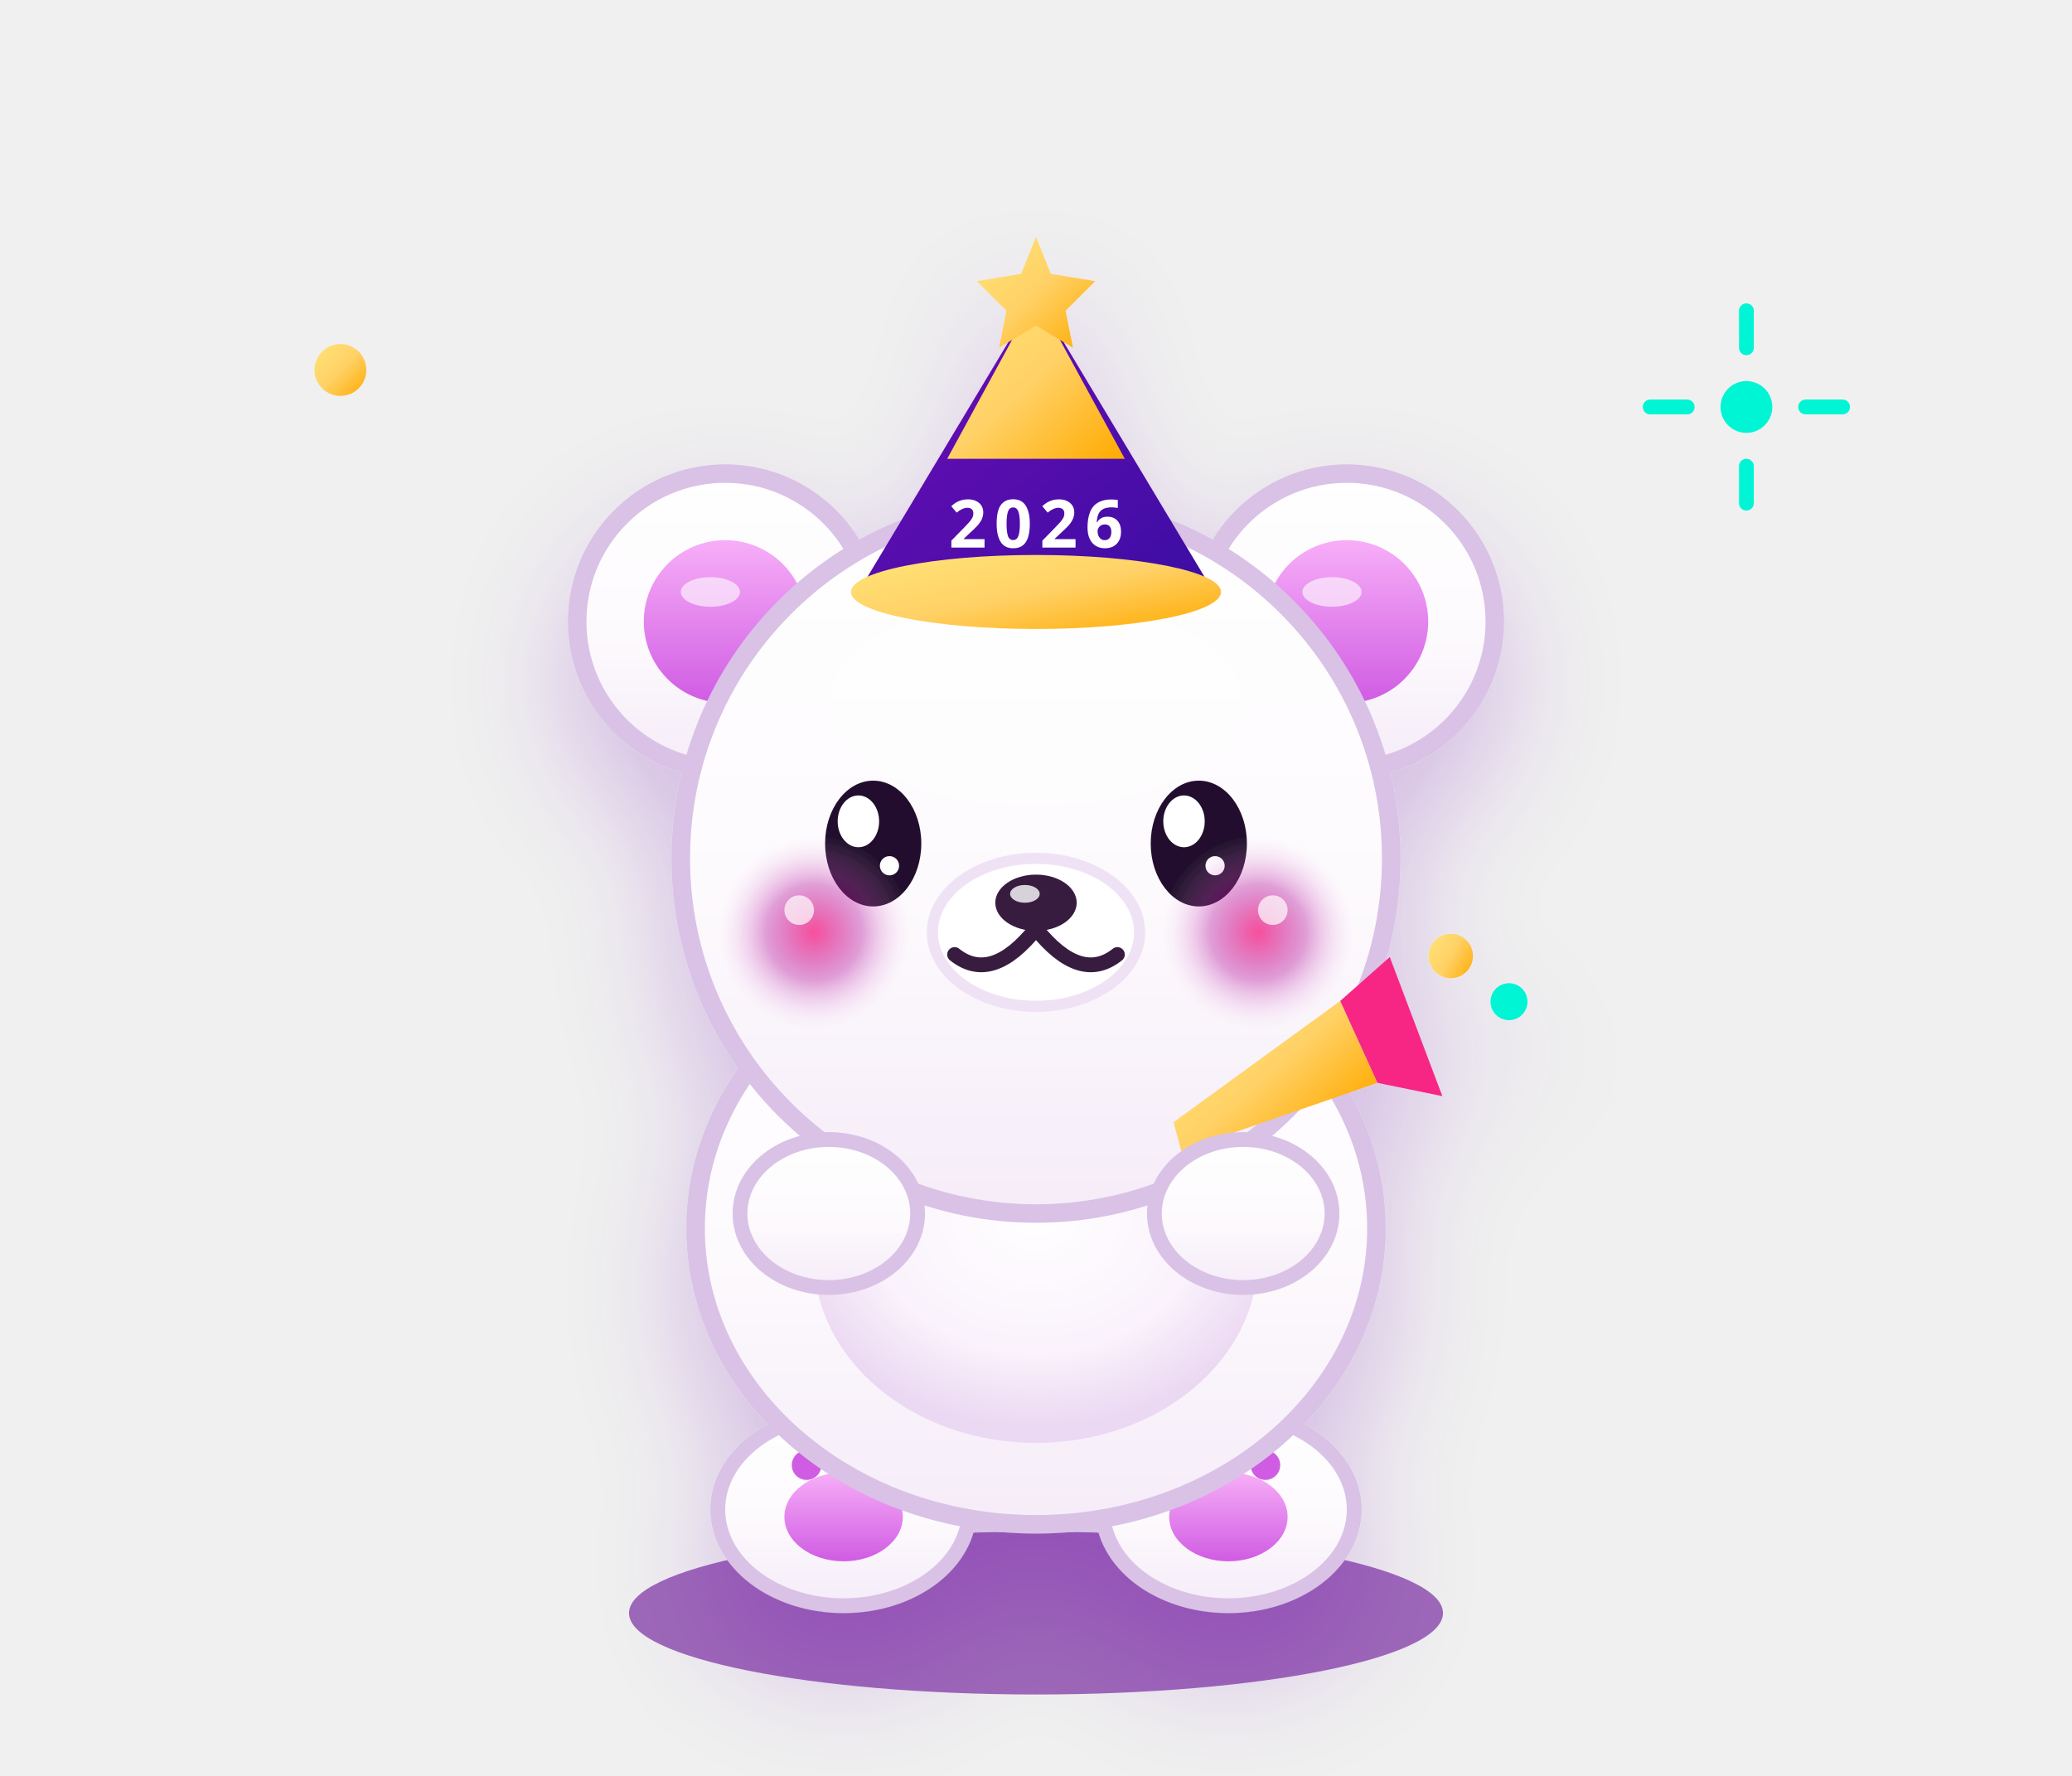
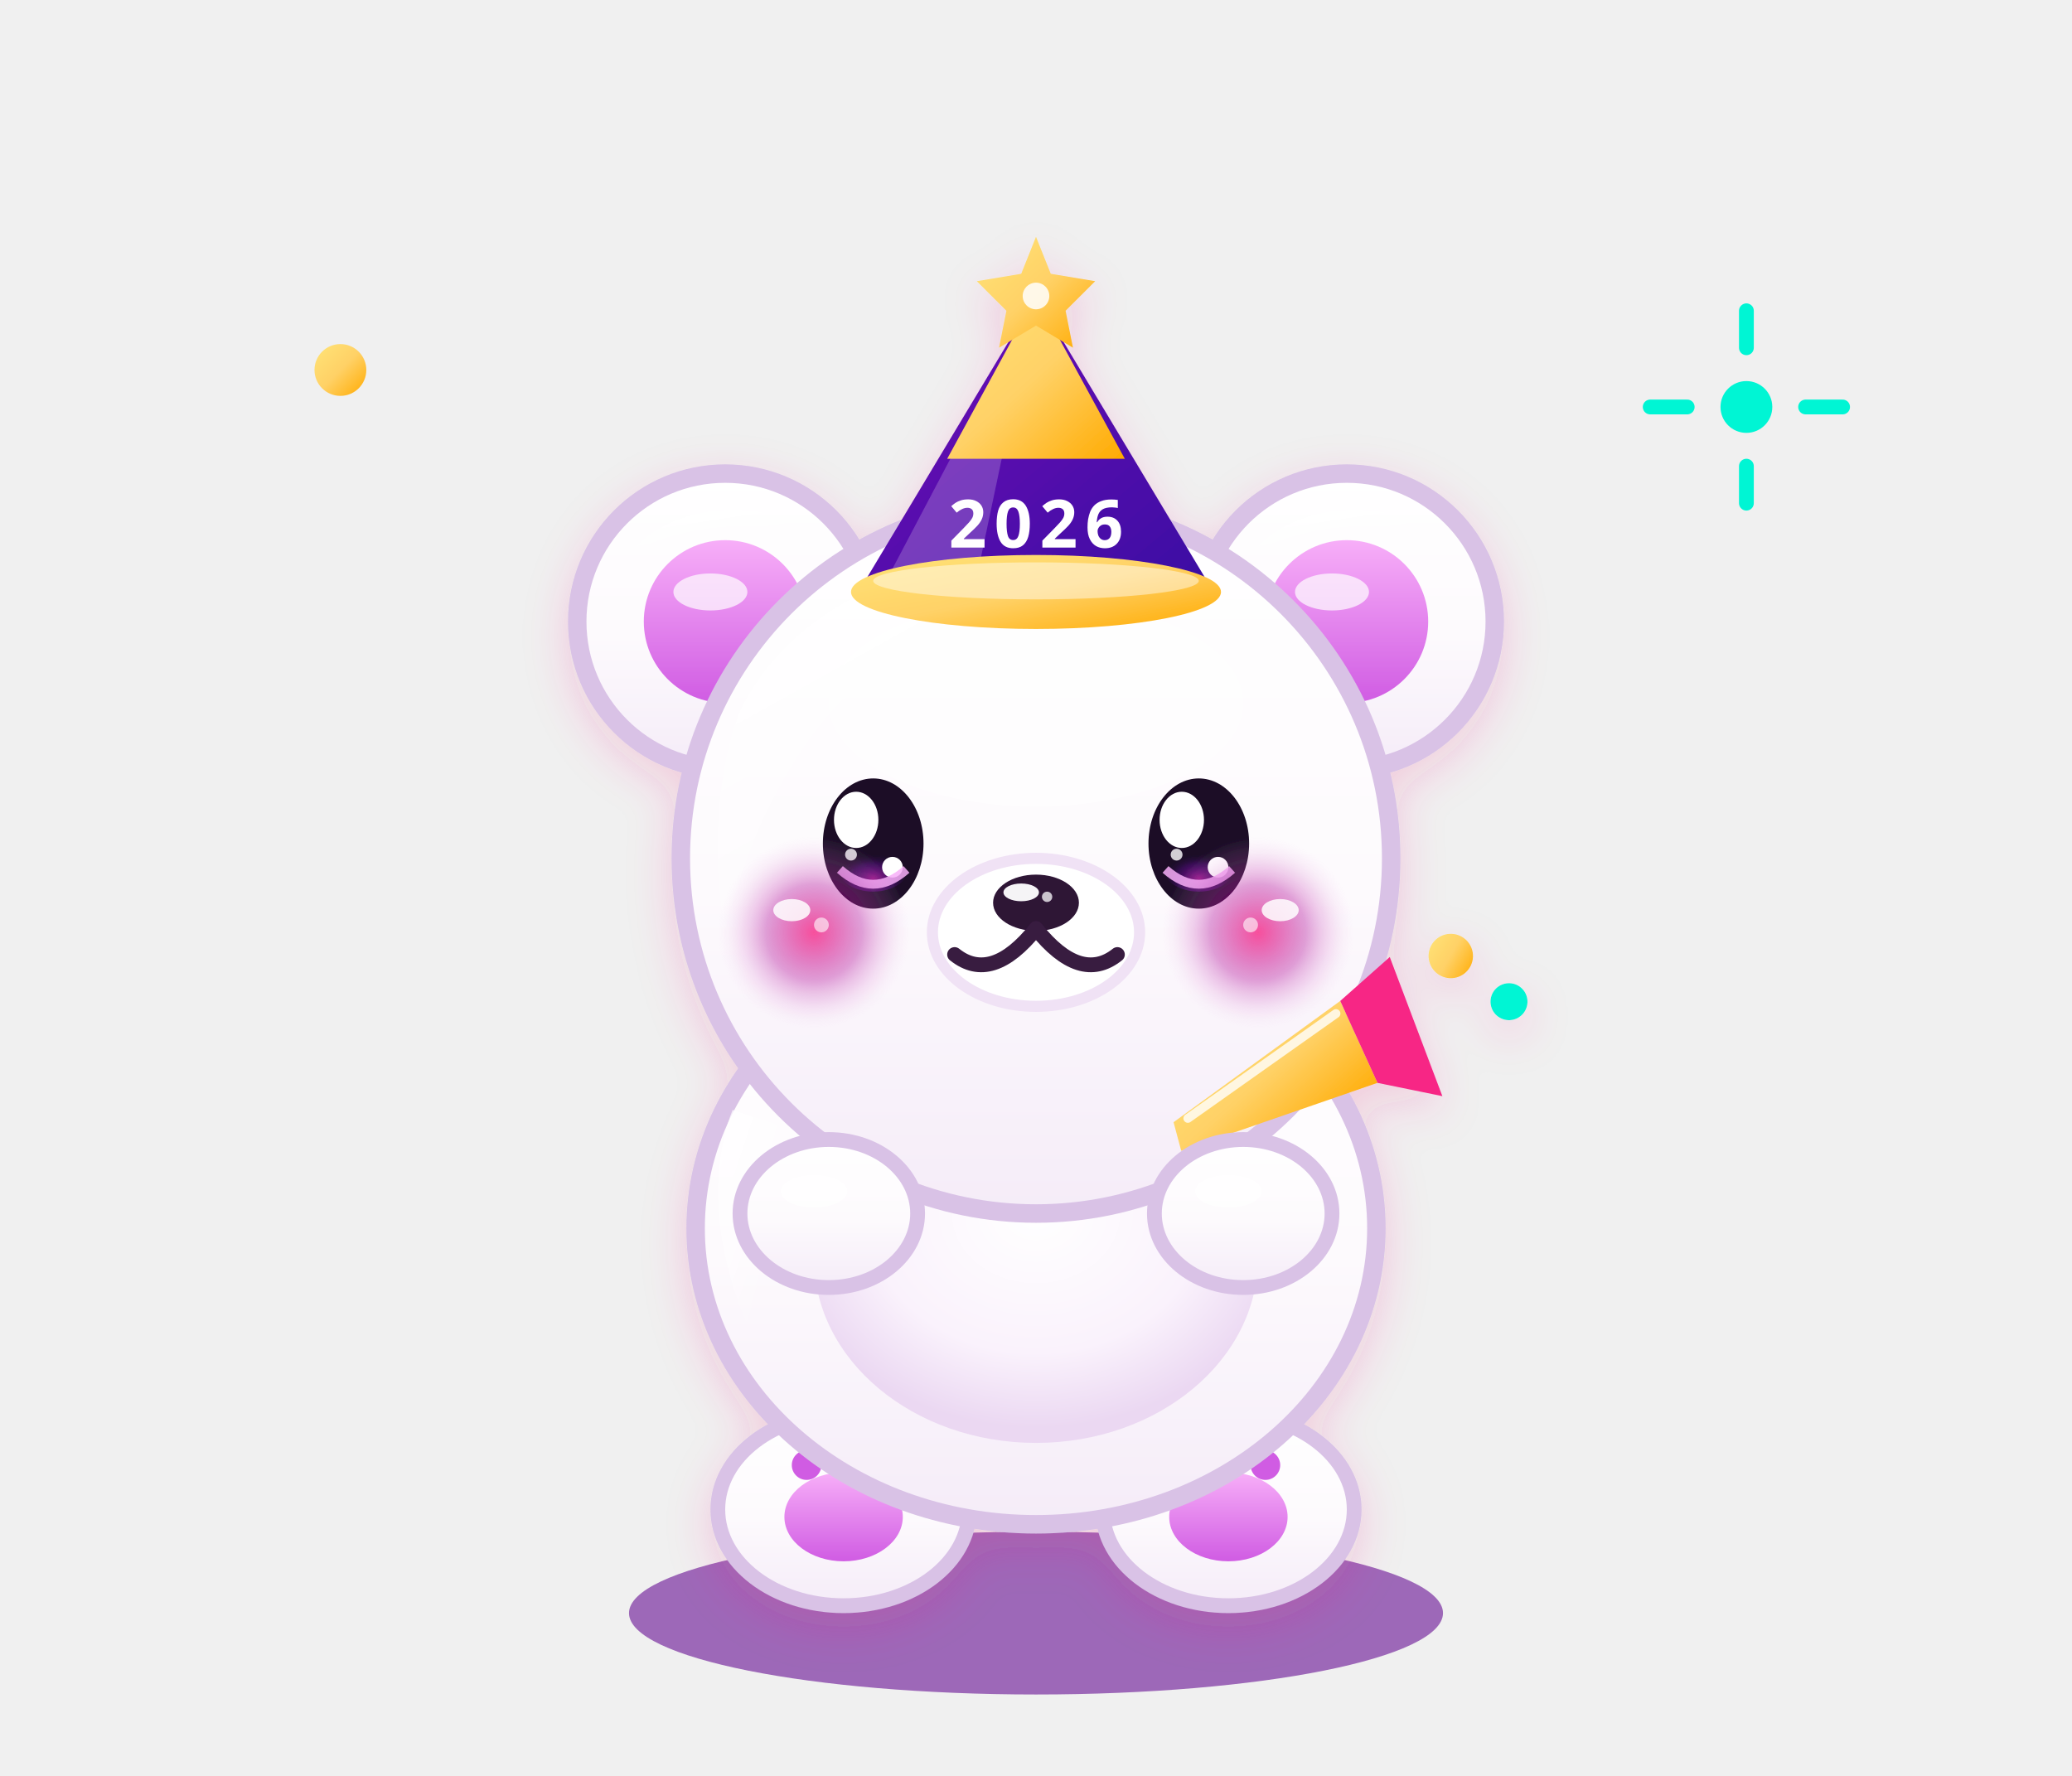
<svg xmlns="http://www.w3.org/2000/svg" viewBox="0 0 280 240" width="280" height="240">
  <defs>
    <linearGradient id="furGrad" x1="0%" y1="0%" x2="0%" y2="100%">
      <stop offset="0%" stop-color="#ffffff" />
      <stop offset="55%" stop-color="#fdfafd" />
      <stop offset="100%" stop-color="#f5ecf8" />
    </linearGradient>
    <radialGradient id="bellyGrad" cx="50%" cy="38%" r="58%">
      <stop offset="0%" stop-color="#ffffff" />
      <stop offset="65%" stop-color="#faf2fc" />
      <stop offset="100%" stop-color="#ebd8f2" />
    </radialGradient>
    <linearGradient id="innerEarGrad" x1="0%" y1="0%" x2="0%" y2="100%">
      <stop offset="0%" stop-color="#f7aef8" />
      <stop offset="100%" stop-color="#d05ce3" />
    </linearGradient>
    <radialGradient id="blushGrad" cx="50%" cy="50%" r="50%">
      <stop offset="0%" stop-color="#f72585" stop-opacity="0.8" />
      <stop offset="50%" stop-color="#b5179e" stop-opacity="0.4" />
      <stop offset="100%" stop-color="#f2c6f0" stop-opacity="0" />
    </radialGradient>
    <linearGradient id="hatGrad" x1="0%" y1="0%" x2="100%" y2="100%">
      <stop offset="0%" stop-color="#7209b7" />
      <stop offset="50%" stop-color="#560bad" />
      <stop offset="100%" stop-color="#3a0ca3" />
    </linearGradient>
    <linearGradient id="goldGrad" x1="0%" y1="0%" x2="100%" y2="100%">
      <stop offset="0%" stop-color="#ffe478" />
      <stop offset="50%" stop-color="#ffd166" />
      <stop offset="100%" stop-color="#ffaa00" />
    </linearGradient>
-     <filter id="premiumGlow" x="-20%" y="-20%" width="140%" height="140%">
-       <feDropShadow dx="0" dy="8" stdDeviation="8" flood-color="#7209b7" flood-opacity="0.22" />
+     <linearGradient id="specularRim" x1="15%" y1="0%" x2="85%" y2="100%">
+       <stop offset="0%" stop-color="#ffffff" stop-opacity="0.95" />
+       <stop offset="35%" stop-color="#ffffff" stop-opacity="0.45" />
+       <stop offset="70%" stop-color="#ffffff" stop-opacity="0" />
+     </linearGradient>
+     <radialGradient id="irisLight" cx="50%" cy="75%" r="50%">
+       <stop offset="0%" stop-color="#b5179e" stop-opacity="0.8" />
+       <stop offset="60%" stop-color="#7209b7" stop-opacity="0.3" />
+       <stop offset="100%" stop-color="#22112d" stop-opacity="0" />
+     </radialGradient>
+     <filter id="premiumGlow" x="-25%" y="-25%" width="150%" height="150%">
+       <feDropShadow dx="0" dy="8" stdDeviation="9" flood-color="#7209b7" flood-opacity="0.25" />
+       <feDropShadow dx="0" dy="2" stdDeviation="3" flood-color="#f72585" flood-opacity="0.18" />
    </filter>
    <style>
-       @keyframes bearJump {
-         0%, 100% { transform: translateY(0px) scale(1, 1); }
-         25% { transform: translateY(-28px) scale(0.97, 1.05); }
-         50% { transform: translateY(-34px) scale(0.96, 1.06) rotate(1.5deg); }
-         75% { transform: translateY(6px) scale(1.08, 0.92) rotate(-0.5deg); }
-         88% { transform: translateY(-6px) scale(0.99, 1.01); }
-       }
- 
-       @keyframes groundShadow {
-         0%, 100% { transform: scale(1, 1); opacity: 0.35; }
-         25%, 50% { transform: scale(0.72, 0.65); opacity: 0.16; }
-         75% { transform: scale(1.2, 1.15); opacity: 0.48; }
+       /* Physically grounded spring-damper squash and stretch jump */
+       @keyframes bearSpringJump {
+         0% { transform: translateY(0px) scale(1, 1) rotate(0deg); }
+         9% { transform: translateY(11px) scale(1.15, 0.85) rotate(0deg); }
+         22% { transform: translateY(-16px) scale(0.88, 1.15) rotate(1deg); }
+         36% { transform: translateY(-44px) scale(0.93, 1.09) rotate(2deg); }
+         48% { transform: translateY(-47px) scale(1.02, 0.98) rotate(0.6deg); }
+         64% { transform: translateY(-12px) scale(0.89, 1.14) rotate(-0.8deg); }
+         74% { transform: translateY(13px) scale(1.24, 0.76) rotate(0deg); }
+         84% { transform: translateY(-10px) scale(0.93, 1.08) rotate(-0.5deg); }
+         92% { transform: translateY(3px) scale(1.04, 0.97) rotate(0.2deg); }
+         100% { transform: translateY(0px) scale(1, 1) rotate(0deg); }
+       }
+ 
+       @keyframes groundShadowSpring {
+         0% { transform: scale(1, 1); opacity: 0.38; }
+         9% { transform: scale(1.28, 1.22); opacity: 0.55; }
+         22% { transform: scale(0.74, 0.68); opacity: 0.20; }
+         36%, 48% { transform: scale(0.44, 0.40); opacity: 0.08; }
+         64% { transform: scale(0.80, 0.74); opacity: 0.22; }
+         74% { transform: scale(1.36, 1.30); opacity: 0.65; }
+         84% { transform: scale(0.86, 0.82); opacity: 0.26; }
+         92% { transform: scale(1.07, 1.05); opacity: 0.44; }
+         100% { transform: scale(1, 1); opacity: 0.38; }
+       }
+ 
+       @keyframes earLeftSpring {
+         0% { transform: rotate(0deg) scale(1); }
+         9% { transform: rotate(8deg) scale(1.05, 0.95); }
+         22% { transform: rotate(-14deg) scale(0.94, 1.08); }
+         36% { transform: rotate(12deg) scale(1.03, 0.97); }
+         48% { transform: rotate(5deg) scale(1, 1); }
+         64% { transform: rotate(-12deg) scale(0.95, 1.06); }
+         74% { transform: rotate(18deg) scale(1.12, 0.86); }
+         84% { transform: rotate(-8deg) scale(0.95, 1.06); }
+         92% { transform: rotate(3deg) scale(1.02, 0.98); }
+         100% { transform: rotate(0deg) scale(1); }
+       }
+ 
+       @keyframes earRightSpring {
+         0% { transform: rotate(0deg) scale(1); }
+         9% { transform: rotate(-8deg) scale(1.05, 0.95); }
+         22% { transform: rotate(14deg) scale(0.94, 1.08); }
+         36% { transform: rotate(-12deg) scale(1.03, 0.97); }
+         48% { transform: rotate(-5deg) scale(1, 1); }
+         64% { transform: rotate(12deg) scale(0.95, 1.06); }
+         74% { transform: rotate(-18deg) scale(1.12, 0.86); }
+         84% { transform: rotate(8deg) scale(0.95, 1.06); }
+         92% { transform: rotate(-3deg) scale(1.02, 0.98); }
+         100% { transform: rotate(0deg) scale(1); }
+       }
+ 
+       @keyframes starBobbleSpring {
+         0%, 100% { transform: rotate(-8deg) scale(0.95); }
+         50% { transform: rotate(10deg) scale(1.15); filter: drop-shadow(0 0 8px rgba(255, 214, 102, 0.8)); }
      }

      @keyframes fireworkBurst {
        0% { transform: scale(0.6) rotate(0deg); opacity: 0.3; }
-         50% { transform: scale(1.2) rotate(45deg); opacity: 1; }
+         50% { transform: scale(1.25) rotate(45deg); opacity: 1; filter: drop-shadow(0 0 10px rgba(255, 214, 102, 0.8)); }
        100% { transform: scale(0.6) rotate(90deg); opacity: 0.3; }
      }

      @keyframes eyeBlink {
        0%, 93%, 97%, 100% { transform: scaleY(1); }
        95% { transform: scaleY(0.08); }
      }

      .bear-jumping-rig {
-         animation: bearJump 1.25s cubic-bezier(0.3, 0.8, 0.4, 1) infinite;
+         animation: bearSpringJump 1.25s cubic-bezier(0.28, 0.84, 0.36, 1) infinite;
        transform-origin: 140px 210px;
      }
      .ground-shadow-anim {
-         animation: groundShadow 1.25s cubic-bezier(0.3, 0.8, 0.4, 1) infinite;
+         animation: groundShadowSpring 1.25s cubic-bezier(0.28, 0.84, 0.36, 1) infinite;
        transform-origin: 140px 218px;
+       }
+       .ear-l-anim {
+         animation: earLeftSpring 1.25s cubic-bezier(0.3, 0.8, 0.4, 1) infinite;
+         transform-origin: 98px 84px;
+       }
+       .ear-r-anim {
+         animation: earRightSpring 1.25s cubic-bezier(0.3, 0.8, 0.4, 1) infinite;
+         transform-origin: 182px 84px;
+       }
+       .star-topper-anim {
+         animation: starBobbleSpring 1.25s ease-in-out infinite;
+         transform-origin: 140px 42px;
      }
      .firework-1 { animation: fireworkBurst 2s ease-in-out infinite; transform-origin: 46px 50px; }
      .firework-2 { animation: fireworkBurst 2.3s ease-in-out infinite 0.7s; transform-origin: 236px 55px; }
      .eye-blink-anim {
        animation: eyeBlink 3.7s ease-in-out infinite;
        transform-origin: 140px 115px;
      }
    </style>
  </defs>
  <g class="firework-1">
    <circle cx="46" cy="50" r="3.5" fill="url(#goldGrad)" />
    <line x1="46" y1="36" x2="46" y2="42" stroke="url(#goldGrad)" stroke-width="2" stroke-linecap="round" />
    <line x1="46" y1="58" x2="46" y2="64" stroke="url(#goldGrad)" stroke-width="2" stroke-linecap="round" />
    <line x1="32" y1="50" x2="38" y2="50" stroke="url(#goldGrad)" stroke-width="2" stroke-linecap="round" />
    <line x1="54" y1="50" x2="60" y2="50" stroke="url(#goldGrad)" stroke-width="2" stroke-linecap="round" />
  </g>
  <g class="firework-2">
    <circle cx="236" cy="55" r="3.5" fill="#00f5d4" />
    <line x1="236" y1="42" x2="236" y2="47" stroke="#00f5d4" stroke-width="2" stroke-linecap="round" />
    <line x1="236" y1="63" x2="236" y2="68" stroke="#00f5d4" stroke-width="2" stroke-linecap="round" />
    <line x1="223" y1="55" x2="228" y2="55" stroke="#00f5d4" stroke-width="2" stroke-linecap="round" />
    <line x1="244" y1="55" x2="249" y2="55" stroke="#00f5d4" stroke-width="2" stroke-linecap="round" />
  </g>
  <ellipse cx="140" cy="218" rx="55" ry="11" fill="#9d68b8" class="ground-shadow-anim" />
  <g class="bear-jumping-rig" filter="url(#premiumGlow)">
    <g id="feet">
      <ellipse cx="114" cy="204" rx="17" ry="13" fill="url(#furGrad)" stroke="#d9c2e6" stroke-width="2" />
      <ellipse cx="114" cy="205" rx="8" ry="6" fill="url(#innerEarGrad)" />
      <circle cx="109" cy="198" r="2" fill="#d05ce3" />
      <circle cx="114" cy="196" r="2" fill="#d05ce3" />
      <circle cx="119" cy="198" r="2" fill="#d05ce3" />
      <ellipse cx="166" cy="204" rx="17" ry="13" fill="url(#furGrad)" stroke="#d9c2e6" stroke-width="2" />
      <ellipse cx="166" cy="205" rx="8" ry="6" fill="url(#innerEarGrad)" />
      <circle cx="161" cy="198" r="2" fill="#d05ce3" />
      <circle cx="166" cy="196" r="2" fill="#d05ce3" />
      <circle cx="171" cy="198" r="2" fill="#d05ce3" />
    </g>
    <ellipse cx="140" cy="166" rx="46" ry="40" fill="url(#furGrad)" stroke="#d9c2e6" stroke-width="2.5" />
+     <path d="M 99 150 C 95 160 97 175 106 188 C 103 176 102 163 105 152 Z" fill="url(#specularRim)" opacity="0.75" />
    <ellipse cx="140" cy="170" rx="30" ry="25" fill="url(#bellyGrad)" />
+     <ellipse cx="140" cy="153" rx="18" ry="4.5" fill="#ffffff" opacity="0.6" />
    <g transform="translate(140, 152)">
      <polygon points="-16,-7 -16,7 0,0" fill="url(#goldGrad)" />
      <polygon points="16,-7 16,7 0,0" fill="url(#goldGrad)" />
+       <polygon points="-14,-6 -8,0 -14,0" fill="#ffffff" opacity="0.5" />
+       <polygon points="14,-6 8,0 14,0" fill="#ffffff" opacity="0.5" />
      <circle cx="0" cy="0" r="4.5" fill="#ffd166" />
-       <circle cx="-0.8" cy="-0.8" r="1.5" fill="#ffffff" />
-     </g>
-     <circle cx="98" cy="84" r="20" fill="url(#furGrad)" stroke="#d9c2e6" stroke-width="2.5" />
-     <circle cx="98" cy="84" r="11" fill="url(#innerEarGrad)" />
-     <ellipse cx="96" cy="80" rx="4" ry="2" fill="#ffffff" opacity="0.6" />
-     <circle cx="182" cy="84" r="20" fill="url(#furGrad)" stroke="#d9c2e6" stroke-width="2.5" />
-     <circle cx="182" cy="84" r="11" fill="url(#innerEarGrad)" />
-     <ellipse cx="180" cy="80" rx="4" ry="2" fill="#ffffff" opacity="0.6" />
+       <circle cx="-1" cy="-1.2" r="1.6" fill="#ffffff" opacity="0.9" />
+     </g>
+     <g class="ear-l-anim">
+       <circle cx="98" cy="84" r="20" fill="url(#furGrad)" stroke="#d9c2e6" stroke-width="2.5" />
+       <circle cx="98" cy="84" r="11" fill="url(#innerEarGrad)" />
+       <ellipse cx="96" cy="80" rx="5" ry="2.5" fill="#ffffff" opacity="0.7" />
+       <path d="M 85 75 C 91 67 106 67 113 74 C 107 70 93 70 85 75 Z" fill="url(#specularRim)" opacity="0.9" />
+     </g>
+     <g class="ear-r-anim">
+       <circle cx="182" cy="84" r="20" fill="url(#furGrad)" stroke="#d9c2e6" stroke-width="2.5" />
+       <circle cx="182" cy="84" r="11" fill="url(#innerEarGrad)" />
+       <ellipse cx="180" cy="80" rx="5" ry="2.5" fill="#ffffff" opacity="0.7" />
+       <path d="M 169 75 C 175 67 190 67 197 74 C 191 70 177 70 169 75 Z" fill="url(#specularRim)" opacity="0.9" />
+     </g>
    <circle cx="140" cy="116" r="48" fill="url(#furGrad)" stroke="#d9c2e6" stroke-width="2.5" />
    <ellipse cx="140" cy="95" rx="28" ry="14" fill="#ffffff" opacity="0.45" />
-     <polygon points="140,40 116,80 164,80" fill="url(#hatGrad)" />
-     <polygon points="140,40 128,62 152,62" fill="url(#goldGrad)" />
-     <ellipse cx="140" cy="80" rx="25" ry="5" fill="url(#goldGrad)" />
-     <polygon points="140,32 142,37 148,38 144,42 145,47 140,44 135,47 136,42 132,38 138,37" fill="url(#goldGrad)" />
-     <text x="140" y="74" font-family="'Plus Jakarta Sans', system-ui, sans-serif" font-size="9" font-weight="900" fill="#ffffff" text-anchor="middle" letter-spacing="1">2026</text>
+     <path d="M 100 96 C 110 76 138 71 162 76 C 145 78 122 83 110 99 C 104 107 100 117 98 126 C 96 115 97 104 100 96 Z" fill="url(#specularRim)" opacity="0.85" />
+     <g>
+       <polygon points="140,40 116,80 164,80" fill="url(#hatGrad)" />
+       <polygon points="140,40 120,78 132,78" fill="#ffffff" opacity="0.2" />
+       <polygon points="140,40 128,62 152,62" fill="url(#goldGrad)" />
+       <ellipse cx="140" cy="80" rx="25" ry="5" fill="url(#goldGrad)" />
+       <ellipse cx="140" cy="78.5" rx="22" ry="2.5" fill="#ffffff" opacity="0.45" />
+       <g class="star-topper-anim">
+         <polygon points="140,32 142,37 148,38 144,42 145,47 140,44 135,47 136,42 132,38 138,37" fill="url(#goldGrad)" />
+         <circle cx="140" cy="40" r="1.8" fill="#ffffff" opacity="0.85" />
+       </g>
+       <text x="140" y="74" font-family="'Plus Jakarta Sans', system-ui, sans-serif" font-size="9" font-weight="900" fill="#ffffff" text-anchor="middle" letter-spacing="1">2026</text>
+     </g>
    <g class="eye-blink-anim">
      <g transform="translate(118, 114)">
-         <ellipse cx="0" cy="0" rx="6.5" ry="8.5" fill="#22112d" />
-         <ellipse cx="-2" cy="-3" rx="2.8" ry="3.5" fill="#ffffff" />
-         <circle cx="2.2" cy="3" r="1.3" fill="#ffffff" />
+         <ellipse cx="0" cy="0" rx="6.8" ry="8.8" fill="#1b0c26" />
+         <ellipse cx="0" cy="3" rx="5" ry="3.5" fill="url(#irisLight)" />
+         <ellipse cx="-2.3" cy="-3.2" rx="3" ry="3.8" fill="#ffffff" />
+         <circle cx="2.6" cy="3.2" r="1.4" fill="#ffffff" />
+         <circle cx="-3" cy="1.5" r="0.8" fill="#ffffff" opacity="0.8" />
+         <path d="M -4.5 3.5 Q 0 7.5 4.5 3.5" stroke="#f7aef8" stroke-width="1.2" fill="none" opacity="0.85" />
      </g>
      <g transform="translate(162, 114)">
-         <ellipse cx="0" cy="0" rx="6.5" ry="8.5" fill="#22112d" />
-         <ellipse cx="-2" cy="-3" rx="2.8" ry="3.5" fill="#ffffff" />
-         <circle cx="2.2" cy="3" r="1.3" fill="#ffffff" />
+         <ellipse cx="0" cy="0" rx="6.8" ry="8.8" fill="#1b0c26" />
+         <ellipse cx="0" cy="3" rx="5" ry="3.5" fill="url(#irisLight)" />
+         <ellipse cx="-2.3" cy="-3.2" rx="3" ry="3.8" fill="#ffffff" />
+         <circle cx="2.6" cy="3.2" r="1.4" fill="#ffffff" />
+         <circle cx="-3" cy="1.5" r="0.8" fill="#ffffff" opacity="0.8" />
+         <path d="M -4.5 3.5 Q 0 7.5 4.5 3.5" stroke="#f7aef8" stroke-width="1.2" fill="none" opacity="0.85" />
      </g>
    </g>
    <circle cx="110" cy="126" r="13" fill="url(#blushGrad)" />
    <circle cx="170" cy="126" r="13" fill="url(#blushGrad)" />
-     <circle cx="108" cy="123" r="2" fill="#ffffff" opacity="0.7" />
-     <circle cx="172" cy="123" r="2" fill="#ffffff" opacity="0.7" />
+     <ellipse cx="107" cy="123" rx="2.5" ry="1.5" fill="#ffffff" opacity="0.85" />
+     <circle cx="111" cy="125" r="1" fill="#ffffff" opacity="0.6" />
+     <ellipse cx="173" cy="123" rx="2.5" ry="1.5" fill="#ffffff" opacity="0.85" />
+     <circle cx="169" cy="125" r="1" fill="#ffffff" opacity="0.6" />
    <ellipse cx="140" cy="126" rx="14" ry="10" fill="#ffffff" stroke="#f0e2f5" stroke-width="1.5" />
-     <ellipse cx="140" cy="122" rx="5.5" ry="3.8" fill="#381b40" />
-     <ellipse cx="138.5" cy="120.8" rx="2" ry="1.2" fill="#ffffff" opacity="0.8" />
+     <ellipse cx="140" cy="122" rx="5.8" ry="3.8" fill="#2d1236" />
+     <ellipse cx="138" cy="120.6" rx="2.4" ry="1.2" fill="#ffffff" opacity="0.95" />
+     <circle cx="141.5" cy="121.2" r="0.7" fill="#ffffff" opacity="0.75" />
    <path d="M 140 125.5 Q 134 133 129 129" fill="none" stroke="#381b40" stroke-width="2" stroke-linecap="round" />
    <path d="M 140 125.5 Q 146 133 151 129" fill="none" stroke="#381b40" stroke-width="2" stroke-linecap="round" />
    <ellipse cx="112" cy="164" rx="12" ry="10" fill="url(#furGrad)" stroke="#d9c2e6" stroke-width="2" />
+     <ellipse cx="110" cy="161" rx="4.5" ry="2.2" fill="#ffffff" opacity="0.65" />
    <g transform="translate(156, 142) rotate(-15)">
      <polygon points="0,10 26,0 28,12 0,14" fill="url(#goldGrad)" />
+       <line x1="2" y1="10" x2="25" y2="1.5" stroke="#ffffff" stroke-width="1.2" stroke-linecap="round" opacity="0.8" />
      <polygon points="26,0 34,-4 36,16 28,12" fill="#f72585" />
      <circle cx="42" cy="-2" r="3" fill="url(#goldGrad)" />
      <circle cx="48" cy="6" r="2.5" fill="#00f5d4" />
    </g>
    <ellipse cx="168" cy="164" rx="12" ry="10" fill="url(#furGrad)" stroke="#d9c2e6" stroke-width="2" />
+     <ellipse cx="166" cy="161" rx="4.5" ry="2.2" fill="#ffffff" opacity="0.65" />
  </g>
</svg>
